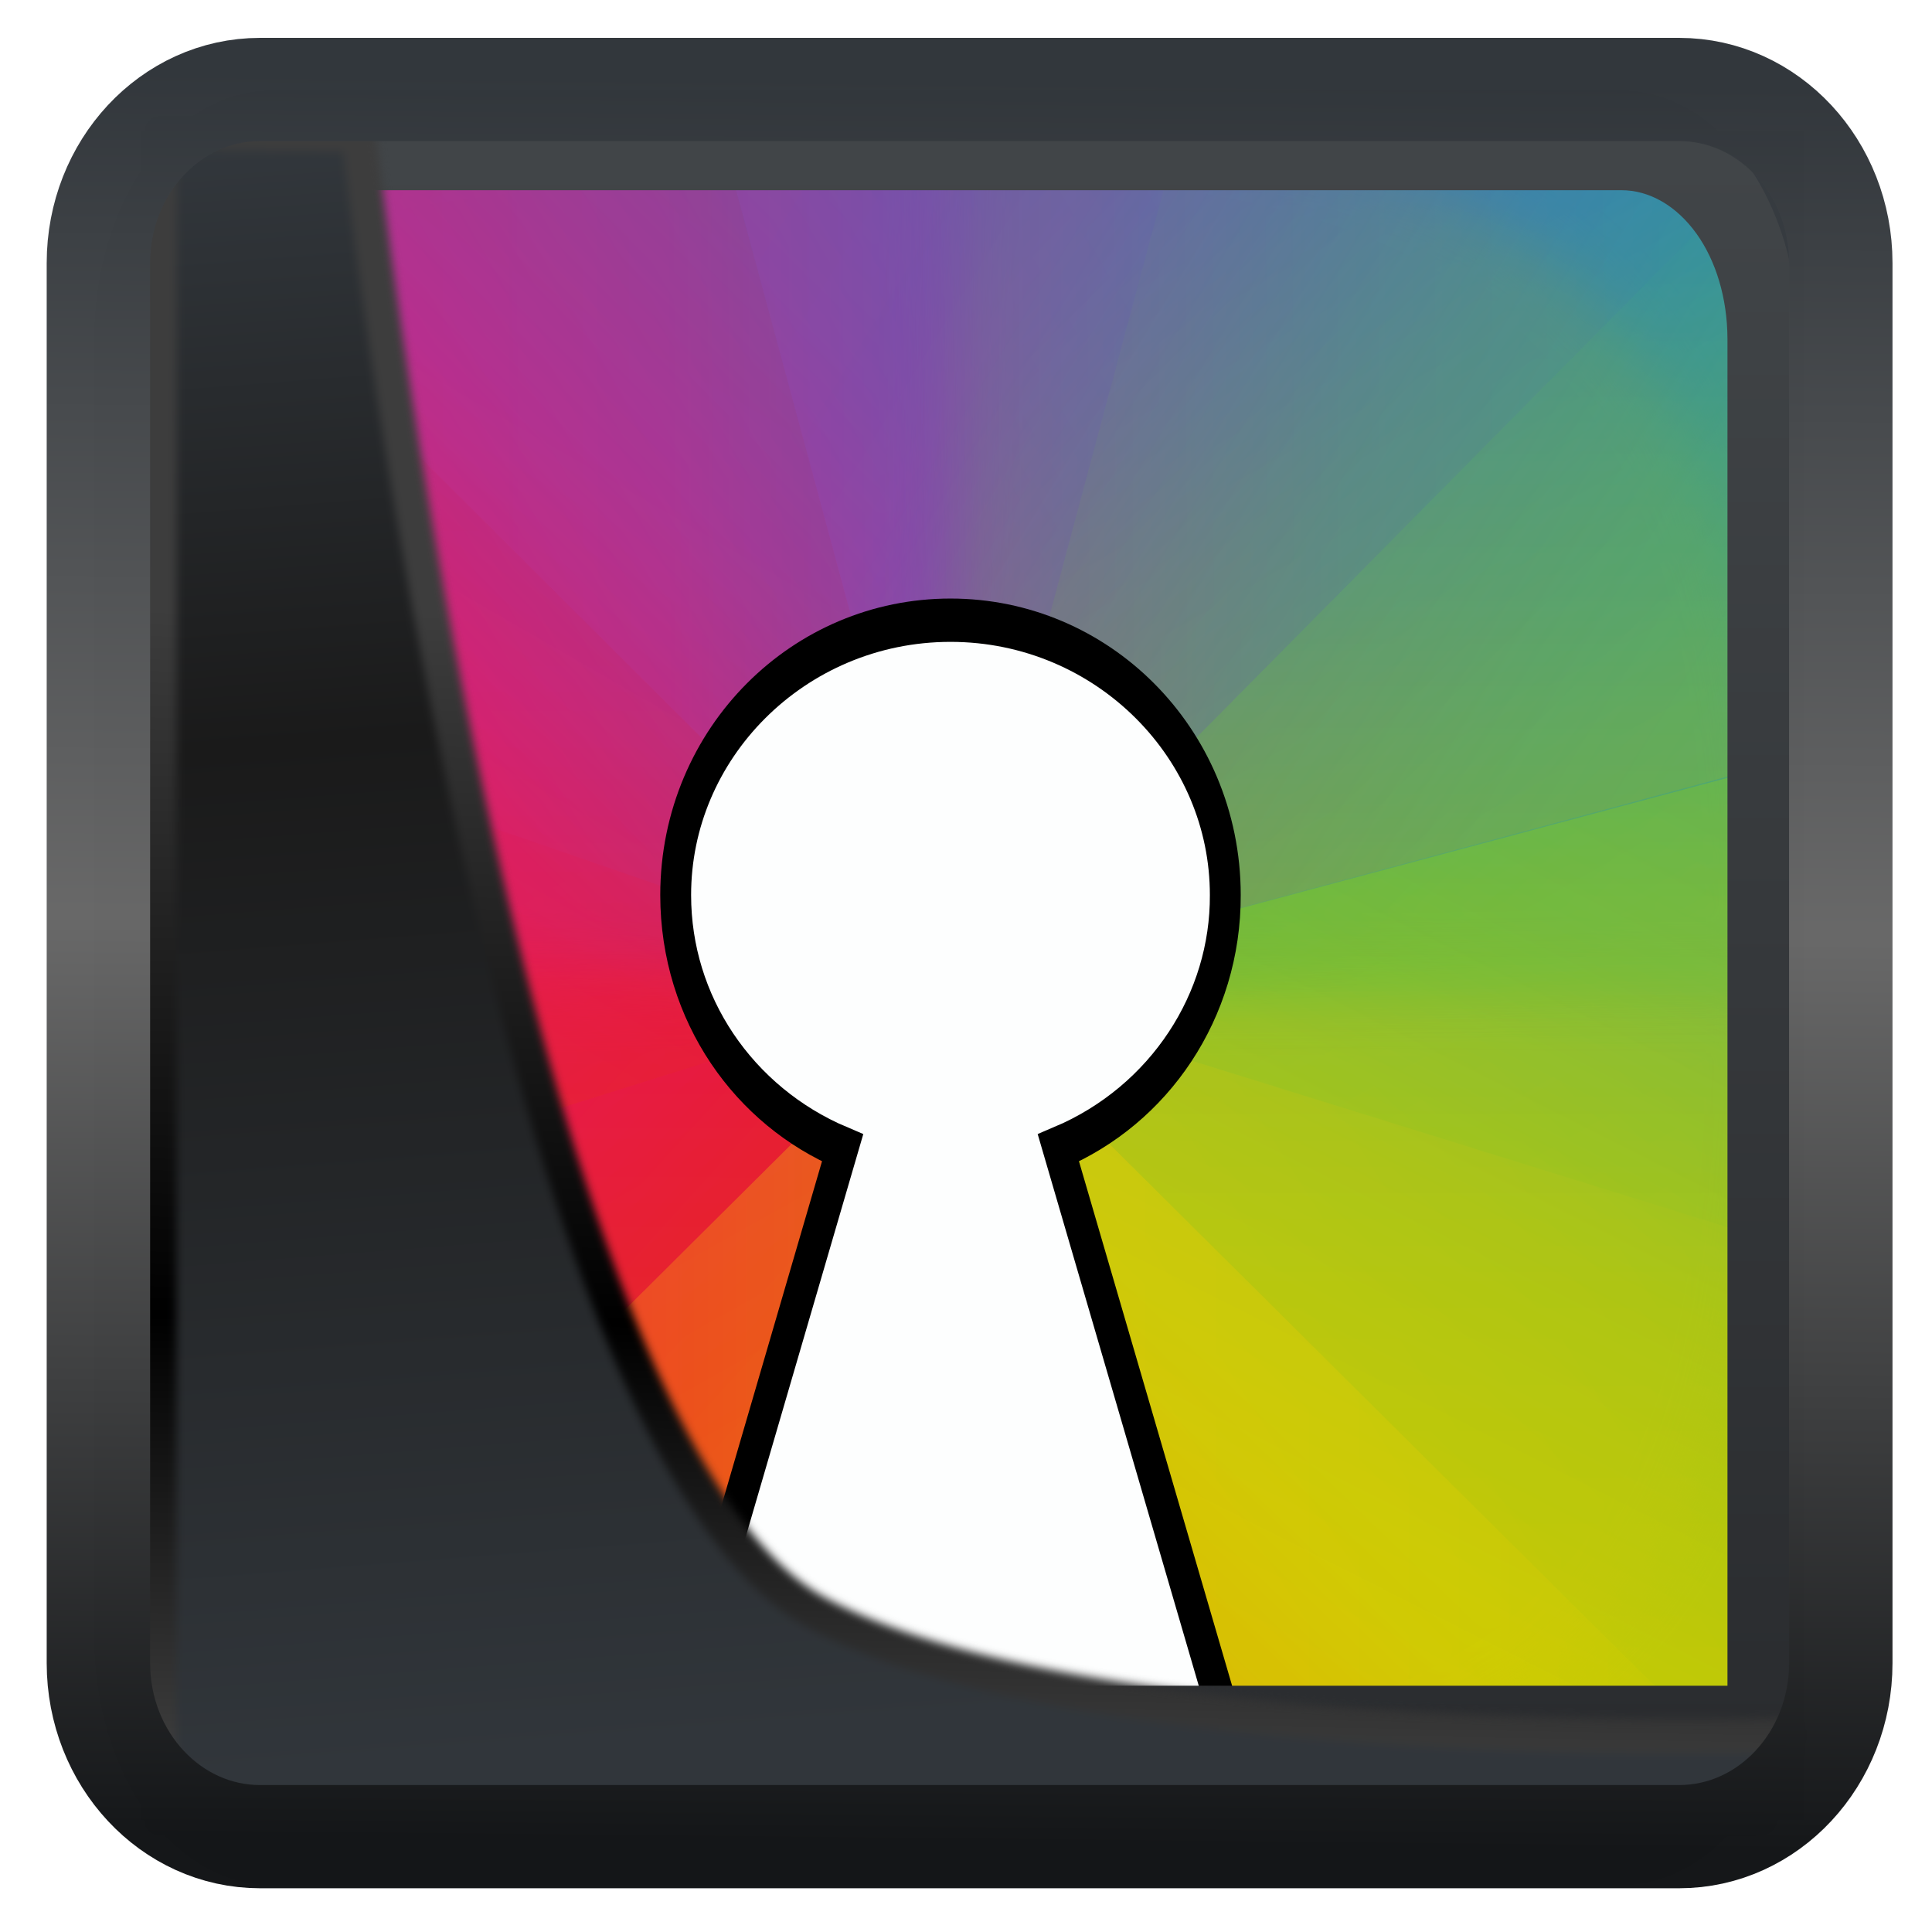
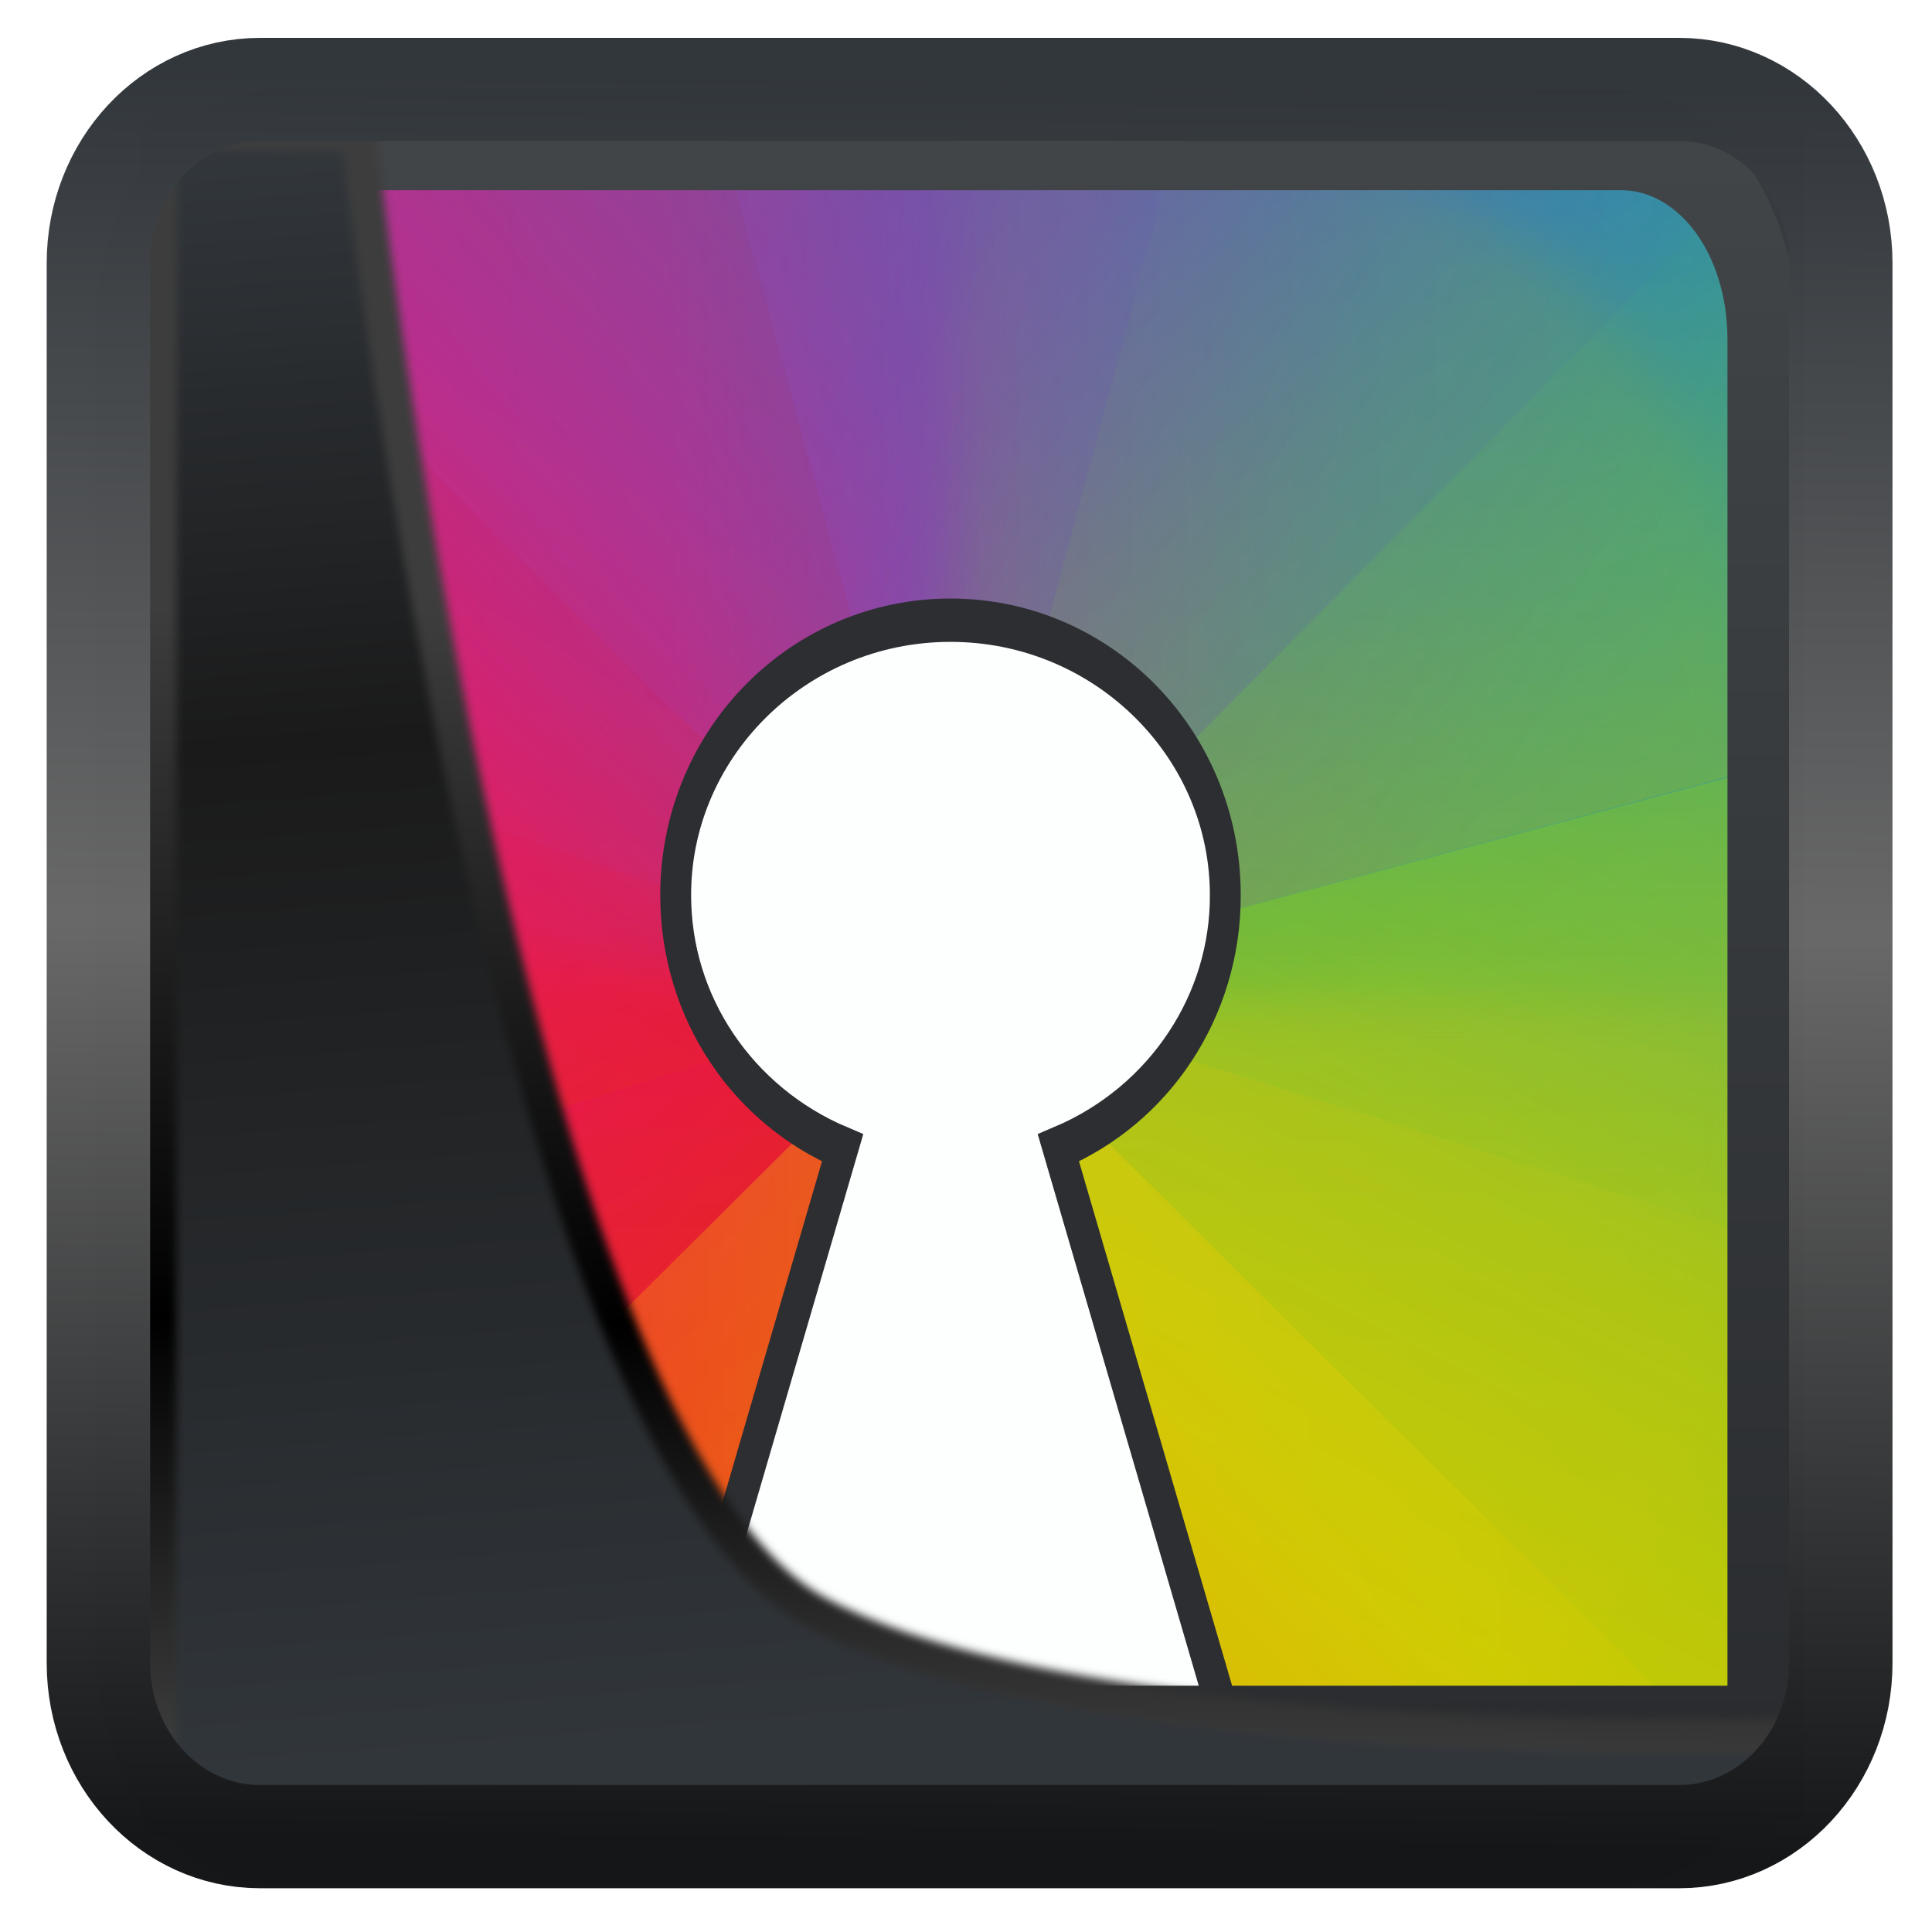
<svg xmlns="http://www.w3.org/2000/svg" xmlns:xlink="http://www.w3.org/1999/xlink" width="32" height="32" version="1.1" viewBox="0 0 32 32" id="svg22">
  <defs id="defs12">
    <linearGradient id="linearGradient917">
      <stop style="stop-color:#000000;stop-opacity:0.996" offset="0" id="stop913" />
      <stop style="stop-color:#353a3f;stop-opacity:0.996" offset="1" id="stop915" />
    </linearGradient>
-     <linearGradient id="linearGradient1005-3-3" x1="5.253" x2="9.382" y1="15.383" y2="2.942" gradientTransform="matrix(0.99999,0,0,0.99999,1.632,-0.61743)" gradientUnits="userSpaceOnUse">
-       <stop stop-color="#fa8200" offset="0" id="stop2" />
-       <stop stop-color="#ff9600" offset=".37" id="stop4" />
-       <stop stop-color="#ffb400" offset="1" id="stop6" />
-     </linearGradient>
-     <filter id="filter4014" x="-0.062" y="-0.058" width="1.125" height="1.115" color-interpolation-filters="sRGB">
-       <feGaussianBlur stdDeviation="1.094" id="feGaussianBlur9" />
-     </filter>
    <linearGradient xlink:href="#linearGradient3487" id="linearGradient3403" gradientUnits="userSpaceOnUse" x1="6.949" y1="4.555" x2="11.215" y2="59.052" />
    <linearGradient id="linearGradient3487">
      <stop style="stop-color:#32373c;stop-opacity:1" offset="0" id="stop3481" />
      <stop id="stop3483" offset="0.368" style="stop-color:#1a1a1a;stop-opacity:1" />
      <stop style="stop-color:#31363b;stop-opacity:1" offset="1" id="stop3485" />
    </linearGradient>
    <linearGradient xlink:href="#linearGradient20604" id="linearGradient20558" gradientUnits="userSpaceOnUse" x1="25.802" y1="20.374" x2="25.111" y2="58.913" />
    <linearGradient id="linearGradient20604">
      <stop id="stop20598" offset="0" style="stop-color:#3d3d3d;stop-opacity:1" />
      <stop style="stop-color:#000000;stop-opacity:1" offset="0.618" id="stop20600" />
      <stop id="stop20602" offset="1" style="stop-color:#3d3d3d;stop-opacity:1" />
    </linearGradient>
    <filter style="color-interpolation-filters:sRGB" id="filter20720" x="-0.017" y="-0.016" width="1.034" height="1.033">
      <feGaussianBlur stdDeviation="0.147" id="feGaussianBlur20722" />
    </filter>
    <linearGradient gradientTransform="translate(0.360678,-0.1301695)" xlink:href="#linearGradient4555" id="linearGradient4557" x1="43.5" y1="64.012" x2="44.142" y2="0.306" gradientUnits="userSpaceOnUse" />
    <linearGradient id="linearGradient4555">
      <stop style="stop-color:#141618;stop-opacity:1" offset="0" id="stop4551" />
      <stop id="stop4559" offset="0.518" style="stop-color:#686868;stop-opacity:1" />
      <stop style="stop-color:#31363b;stop-opacity:1" offset="1" id="stop4553" />
    </linearGradient>
    <filter style="color-interpolation-filters:sRGB" id="filter4601" x="-0.03" width="1.06" y="-0.03" height="1.06">
      <feGaussianBlur stdDeviation="0.015" id="feGaussianBlur4603" />
    </filter>
    <linearGradient xlink:href="#linearGradient917" id="linearGradient919" x1="7.401" y1="41.743" x2="33.063" y2="7.107" gradientUnits="userSpaceOnUse" gradientTransform="matrix(0.6548665,0,0,0.6548665,0.2613587,0.1964886)" />
    <linearGradient xlink:href="#g" id="l" y1="24.302" x1="8.273" y2="8.377" gradientUnits="userSpaceOnUse" x2="24.149" />
    <linearGradient id="g">
      <stop stop-color="#e81877" id="stop42" />
      <stop offset=".312" stop-color="#dd1d8c" id="stop44" />
      <stop offset=".562" stop-color="#6d57b1" id="stop46" />
      <stop offset=".75" stop-color="#2a78c1" id="stop48" />
      <stop offset="1" stop-color="#018dcb" id="stop50" />
    </linearGradient>
    <clipPath id="k">
      <rect width="32" x="8" y="8" rx="16" height="32" id="rect102" />
    </clipPath>
    <linearGradient xlink:href="#h" id="n" y1="24.353" x1="8.385" y2="8.574" gradientUnits="userSpaceOnUse" x2="23.846" gradientTransform="matrix(1,0,0,-1,384.571,547.798)" />
    <linearGradient id="h">
      <stop stop-color="#e51561" id="stop54" />
      <stop offset=".312" stop-color="#e4156c" id="stop56" />
      <stop offset=".562" stop-color="#e71e2c" id="stop58" />
      <stop offset=".75" stop-color="#e8301e" id="stop60" />
      <stop offset="1" stop-color="#e6320e" id="stop62" />
    </linearGradient>
    <clipPath id="m">
      <rect width="32" x="392.571" y="507.798" rx="16" height="32" id="rect105" />
    </clipPath>
    <linearGradient xlink:href="#i" id="p" y1="24.159" x1="8.125" y2="8.481" gradientUnits="userSpaceOnUse" x2="23.775" gradientTransform="matrix(-1,0,0,1,432.571,499.798)" />
    <linearGradient id="i">
      <stop stop-color="#bec900" id="stop66" />
      <stop offset=".312" stop-color="#9ec80a" id="stop68" />
      <stop offset=".562" stop-color="#71b93d" id="stop70" />
      <stop offset=".75" stop-color="#35a48f" id="stop72" />
      <stop offset="1" stop-color="#018fca" id="stop74" />
    </linearGradient>
    <clipPath id="o">
      <rect width="32" x="392.571" y="507.798" rx="16" height="32" id="rect108" />
    </clipPath>
    <linearGradient xlink:href="#j" id="r" y1="24.063" x1="8.233" y2="7.787" gradientUnits="userSpaceOnUse" x2="23.265" gradientTransform="rotate(-180,216.286,273.899)" />
    <linearGradient id="j">
      <stop stop-color="#c1cc00" id="stop78" />
      <stop offset=".312" stop-color="#dfcd00" id="stop80" />
      <stop offset=".562" stop-color="#f0cc00" id="stop82" />
      <stop offset=".75" stop-color="#fd8c08" id="stop84" />
      <stop offset="1" stop-color="#f25c13" id="stop86" />
    </linearGradient>
    <clipPath id="q">
      <rect width="32" x="392.571" y="507.798" rx="16" height="32" id="rect111" />
    </clipPath>
    <linearGradient xlink:href="#g" id="t" y1="24.161" x1="8.255" y2="8.402" gradientUnits="userSpaceOnUse" x2="24.093" />
    <clipPath id="s">
      <rect width="32" x="8" y="8" rx="16" height="32" id="rect114" />
    </clipPath>
    <filter width="1.167" x="-0.083" y="-0.081" height="1.162" id="u" color-interpolation-filters="sRGB">
      <feGaussianBlur stdDeviation=".4" id="feGaussianBlur138" />
    </filter>
    <linearGradient xlink:href="#h" id="w" y1="23.598" x1="7.49" y2="8.264" gradientUnits="userSpaceOnUse" x2="24.468" gradientTransform="matrix(1,0,0,-1,384.571,547.798)" />
    <clipPath id="v">
      <rect width="32" x="392.571" y="507.798" rx="16" height="32" id="rect117" />
    </clipPath>
-     <filter width="1.167" x="-0.083" y="-0.081" height="1.162" id="filter1027" color-interpolation-filters="sRGB">
-       <feGaussianBlur stdDeviation=".4" id="feGaussianBlur1025" />
-     </filter>
    <linearGradient xlink:href="#j" id="y" y1="24.121" x1="8.371" y2="8.03" gradientUnits="userSpaceOnUse" x2="24.012" gradientTransform="rotate(180,216.286,273.899)" />
    <clipPath id="x">
      <rect width="32" x="392.571" y="507.798" rx="16" height="32" id="rect120" />
    </clipPath>
-     <filter width="1.167" x="-0.083" y="-0.081" height="1.162" id="filter1046" color-interpolation-filters="sRGB">
-       <feGaussianBlur stdDeviation=".4" id="feGaussianBlur1044" />
-     </filter>
    <linearGradient xlink:href="#i" id="A" y1="24.08" x1="8.394" y2="8.362" gradientUnits="userSpaceOnUse" x2="24.139" gradientTransform="matrix(-1,0,0,1,432.571,499.798)" />
    <clipPath id="z">
      <rect width="32" x="392.571" y="507.798" rx="16" height="32" id="rect123" />
    </clipPath>
-     <filter width="1.167" x="-0.083" y="-0.081" height="1.162" id="filter1065" color-interpolation-filters="sRGB">
-       <feGaussianBlur stdDeviation=".4" id="feGaussianBlur1063" />
-     </filter>
    <linearGradient xlink:href="#g" id="B" gradientUnits="userSpaceOnUse" x1="8.457" y1="23.998" x2="24.105" y2="8.236" />
-     <clipPath id="clipPath1082">
-       <rect width="32" x="8" y="8" rx="16" height="32" id="rect1080" />
-     </clipPath>
    <linearGradient xlink:href="#h" id="C" y1="24.022" x1="8.043" y2="8" gradientUnits="userSpaceOnUse" x2="24" gradientTransform="matrix(1,0,0,-1,384.571,547.798)" />
-     <clipPath id="clipPath1099">
-       <rect width="32" x="392.571" y="507.798" rx="16" height="32" id="rect1097" />
-     </clipPath>
    <linearGradient xlink:href="#j" id="D" y1="24" x1="8" y2="8" gradientUnits="userSpaceOnUse" x2="24" gradientTransform="rotate(-180,216.286,273.899)" />
-     <clipPath id="clipPath1116">
-       <rect width="32" x="392.571" y="507.798" rx="16" height="32" id="rect1114" />
-     </clipPath>
    <linearGradient xlink:href="#i" id="E" y1="24.135" x1="8.192" y2="8.233" gradientUnits="userSpaceOnUse" x2="24.062" gradientTransform="matrix(-1,0,0,1,432.571,499.798)" />
-     <clipPath id="clipPath1133">
-       <rect width="32" x="392.571" y="507.798" rx="16" height="32" id="rect1131" />
-     </clipPath>
    <linearGradient xlink:href="#g" id="G" y1="23.328" x1="8.059" y2="8.372" gradientUnits="userSpaceOnUse" x2="23.775" />
    <clipPath id="F">
      <rect width="32" x="8" y="8" rx="16" height="32" id="rect126" />
    </clipPath>
    <linearGradient xlink:href="#h" id="I" y1="23.961" x1="8.323" y2="8.255" gradientUnits="userSpaceOnUse" x2="23.943" gradientTransform="matrix(1,0,0,-1,384.571,547.798)" />
    <clipPath id="H">
      <rect width="32" x="392.571" y="507.798" rx="16" height="32" id="rect129" />
    </clipPath>
-     <linearGradient xlink:href="#j" id="K" y1="24" x1="8" y2="8.385" gradientUnits="userSpaceOnUse" x2="24.272" gradientTransform="rotate(180,216.286,273.899)" />
-     <clipPath id="J">
-       <rect width="32" x="392.571" y="507.798" rx="16" height="32" id="rect132" />
-     </clipPath>
    <linearGradient xlink:href="#i" id="M" y1="23.524" x1="7.302" y2="8.469" gradientUnits="userSpaceOnUse" x2="24.042" gradientTransform="matrix(-1,0,0,1,432.571,499.798)" />
    <clipPath id="L">
      <rect width="32" x="392.571" y="507.798" rx="16" height="32" id="rect135" />
    </clipPath>
-     <linearGradient id="N" y1="547.8" y2="536.8" x2="0" gradientUnits="userSpaceOnUse" gradientTransform="matrix(1,0,0,0.54545,-384.57,-255.8)">
-       <stop stop-color="#c6cdd1" id="stop27" />
-       <stop offset="1" stop-color="#e0e5e7" id="stop29" />
-     </linearGradient>
    <linearGradient id="O" y1="536.8" y2="503.8" x2="0" gradientUnits="userSpaceOnUse" gradientTransform="matrix(0.6548665,0,0,0.6548665,-252.312,-326.3092)">
      <stop stop-color="#2a2c2f" id="stop32" />
      <stop offset="1" stop-color="#424649" id="stop34" />
    </linearGradient>
  </defs>
  <rect style="display:inline;fill:url(#linearGradient919);fill-opacity:1;fill-rule:evenodd;stroke:none;stroke-width:0.608;stroke-linejoin:round;stroke-miterlimit:7.8" id="rect1192" width="27.56" height="27.971" x="2.333" y="2.173" ry="0" />
  <g id="g949" transform="translate(-65.82469,-3.568902)">
    <g id="g173144" transform="matrix(0.8981211,0,0,1.261041,67.805,0.5097918)">
      <path d="m 24.159,10.832 c -5.838,1.535 -13.025,4.163 -13.403,5.493 -0.173,0.314 0.495,4.974 1.12,7.636 L 24,24 Z" transform="matrix(1.257946,0.2386268,-0.3370663,0.8905988,-6.777015,-11.72314)" clip-path="url(#k)" id="path143" style="fill:url(#l)" />
      <path d="m 408.557,536.313 c -3.734,0 -5.803,1.212 -7.895,1.889 -1.321,-3.807 -3.052,-10.433 -4.198,-15.28 l 12.107,0.876 z" transform="matrix(1.257946,0.2386268,-0.3370663,0.8905988,-322.0828,-548.6167)" clip-path="url(#m)" id="path145" style="fill:url(#n)" />
      <path d="m 408.55,510.761 c 3.708,-0.73 7.008,-1.273 7.342,-0.962 0.574,0.533 3.584,9.873 4.929,15.046 l -12.25,-1.047 z" transform="matrix(1.257946,0.2386268,-0.3370663,0.8905988,-322.0828,-548.6167)" clip-path="url(#o)" id="path147" style="fill:url(#p)" />
      <path d="m 408.557,536.313 c 6.337,-1.695 13.12,-2.183 13.873,-4.508 0.31,-0.961 -1.61,-5.283 -1.61,-7.502 l -12.249,-0.505 z" transform="matrix(1.257946,0.2386268,-0.3370663,0.8905988,-322.0828,-548.6167)" clip-path="url(#q)" id="path149" style="fill:url(#r)" />
      <path d="m 23.93,11.46 c -5.762,0 -10.064,0.604 -10.573,1.537 -0.331,0.607 -0.977,7.298 -0.977,10.4 L 24,24 Z" transform="matrix(1.30232,0,0,0.9220193,-15.93139,-6.751391)" clip-path="url(#s)" id="path151" style="opacity:0.7;fill:url(#t);filter:url(#u)" />
      <path d="m 407.87,535.702 c -5.956,0 -6.454,-0.59 -10.763,-0.026 -0.104,-1.356 0.007,-8.688 0.007,-11.596 l 11.458,-0.282 z" transform="matrix(1.30232,0,0,0.9220193,-516.7681,-467.5737)" clip-path="url(#v)" id="path153" style="opacity:0.7;fill:url(#w);filter:url(#u)" />
      <path d="m 408.56,535.636 c 8.864,0 11.678,-2.894 11.678,-11.758 l -11.667,-0.08 z" transform="matrix(1.30232,0,0,0.9220193,-516.7681,-467.5737)" clip-path="url(#x)" id="path155" style="opacity:0.7;fill:url(#y);filter:url(#u)" />
      <path d="m 408.641,511.299 c 8.864,0 11.597,3.474 11.597,12.338 l -11.667,0.161 z" transform="matrix(1.30232,0,0,0.9220193,-516.7681,-467.5737)" clip-path="url(#z)" id="path157" style="opacity:0.7;fill:url(#A);filter:url(#u)" />
      <path d="M 23.874,8.398 C 17.25,12.245 8.883,22.008 8.429,23.977 L 24,24 Z" transform="matrix(0.9208792,0.6519661,-0.9208792,0.6519661,15.3246,-15.9165)" clip-path="url(#s)" id="path159" style="opacity:0.35;fill:url(#B)" />
      <path d="m 408.571,539.798 c -7.337,-7.388 -11,-11.262 -15.616,-16.023 l 15.616,0.023 z" transform="matrix(0.9208792,0.6519661,-0.9208792,0.6519661,121.4344,-592.4959)" clip-path="url(#v)" id="path161" style="opacity:0.35;fill:url(#C)" />
      <path d="m 408.571,539.798 c 7.364,-3.653 11.204,-12.314 16,-16 h -16 z" transform="matrix(0.9208792,0.6519661,-0.9208792,0.6519661,121.4344,-592.4959)" clip-path="url(#x)" id="path163" style="opacity:0.35;fill:url(#D)" />
      <path d="m 408.445,508.218 c 6.409,5.87 9.963,9.238 16.126,15.58 h -16 z" transform="matrix(0.9208792,0.6519661,-0.9208792,0.6519661,121.4344,-592.4959)" clip-path="url(#z)" id="path165" style="opacity:0.35;fill:url(#E)" />
      <path d="m 23.98,11.81 c -3.284,-0.917 -8.176,-1.473 -8.282,-1.08 -0.78,2.89 -4.49,7.742 -4.49,13.266 L 24,24 Z" transform="matrix(0.3370663,0.8905988,-1.257946,0.2386268,37.42516,-11.72314)" clip-path="url(#F)" id="path167" style="opacity:0.3;fill:url(#G)" />
      <path d="m 409.107,535.935 c -7.82,-2.059 -13.72,-3.915 -13.955,-4.417 -0.936,-0.885 0.46,-5.353 0.46,-7.72 h 12.96 z" transform="matrix(0.3370663,0.8905988,-1.257946,0.2386268,536.5199,-473.4944)" clip-path="url(#H)" id="path169" style="opacity:0.3;fill:url(#I)" />
      <path d="m 408.541,511.797 c 4.89,1.31 13.51,4.12 14.262,4.684 0.067,1.414 -1.213,3.095 -1.213,6.954 l -13.019,0.363 z" transform="matrix(0.3370663,0.8905988,-1.257946,0.2386268,536.5199,-473.4944)" clip-path="url(#L)" id="path173" style="opacity:0.3;fill:url(#M)" />
-       <path d="m 15.324,10.572 a 5.068,3.61 0 0 0 -5.068,3.61 c 0,1.496 1.259,2.772 3.078,3.321 l -3.078,7.508 H 20.392 l -3.078,-7.508 a 5.041,3.59 0 0 0 3.078,-3.321 5.068,3.61 0 0 0 -5.068,-3.61 z" overflow="visible" stroke-width="1.697" id="path28-2-7-2-7" style="fill:#fdfefe;fill-opacity:1;stroke:#000000;stroke-width:0.569;stroke-miterlimit:4;stroke-dasharray:none;stroke-opacity:1" />
+       <path d="m 15.324,10.572 a 5.068,3.61 0 0 0 -5.068,3.61 c 0,1.496 1.259,2.772 3.078,3.321 l -3.078,7.508 H 20.392 l -3.078,-7.508 a 5.041,3.59 0 0 0 3.078,-3.321 5.068,3.61 0 0 0 -5.068,-3.61 z" overflow="visible" id="path28-2-7-2-7" style="fill:#fdfefe;fill-opacity:1;stroke:#2c2e31;stroke-width:0.569;stroke-miterlimit:4;stroke-dasharray:none;stroke-opacity:1" />
      <path d="m 2.804,3.613 c -1.814,0 -3.274,1.46 -3.274,3.274 V 23.913 c 0,1.814 1.46,3.274 3.274,3.274 H 27.689 c 1.814,0 3.274,-1.46 3.274,-3.274 V 6.887 c 0,-1.814 -1.46,-3.274 -3.274,-3.274 z m 0.003,1.311 H 27.692 a 1.967,1.967 0 0 1 1.392,0.573 c 0.353,0.352 0.566,0.84 0.569,1.378 V 24.567 H 0.842 V 6.88 A 1.956,1.956 0 0 1 2.807,4.924 Z" id="path177" style="fill:url(#O);stroke-width:0.655" />
    </g>
  </g>
  <path style="display:inline;mix-blend-mode:normal;fill:url(#linearGradient3403);fill-opacity:1;stroke:url(#linearGradient20558);stroke-width:1.162;stroke-linecap:butt;stroke-linejoin:round;stroke-miterlimit:4;stroke-dasharray:none;stroke-opacity:1;filter:url(#filter20720)" d="M 4.704,3.981 4.691,60.802 H 58.595 l 1.022,-2.866 c 0,0 -23.875,0.766 -32.844,-4.14 C 16.258,48.042 11.401,4.098 11.401,4.098 Z" id="path1686" transform="matrix(0.4923808,0,0,0.4923808,0.326652,0.2127858)" />
  <rect style="display:inline;fill:none;fill-opacity:1;stroke:url(#linearGradient4557);stroke-width:3.714;stroke-linejoin:round;stroke-miterlimit:7.8;stroke-dasharray:none;stroke-opacity:0.995;filter:url(#filter4601)" id="rect4539" width="62.567" height="62.867" x="1.032" y="0.596" ry="6.245" rx="5.803" transform="matrix(0.4612539,0,0,0.4603137,1.153932,1.207738)" />
</svg>
